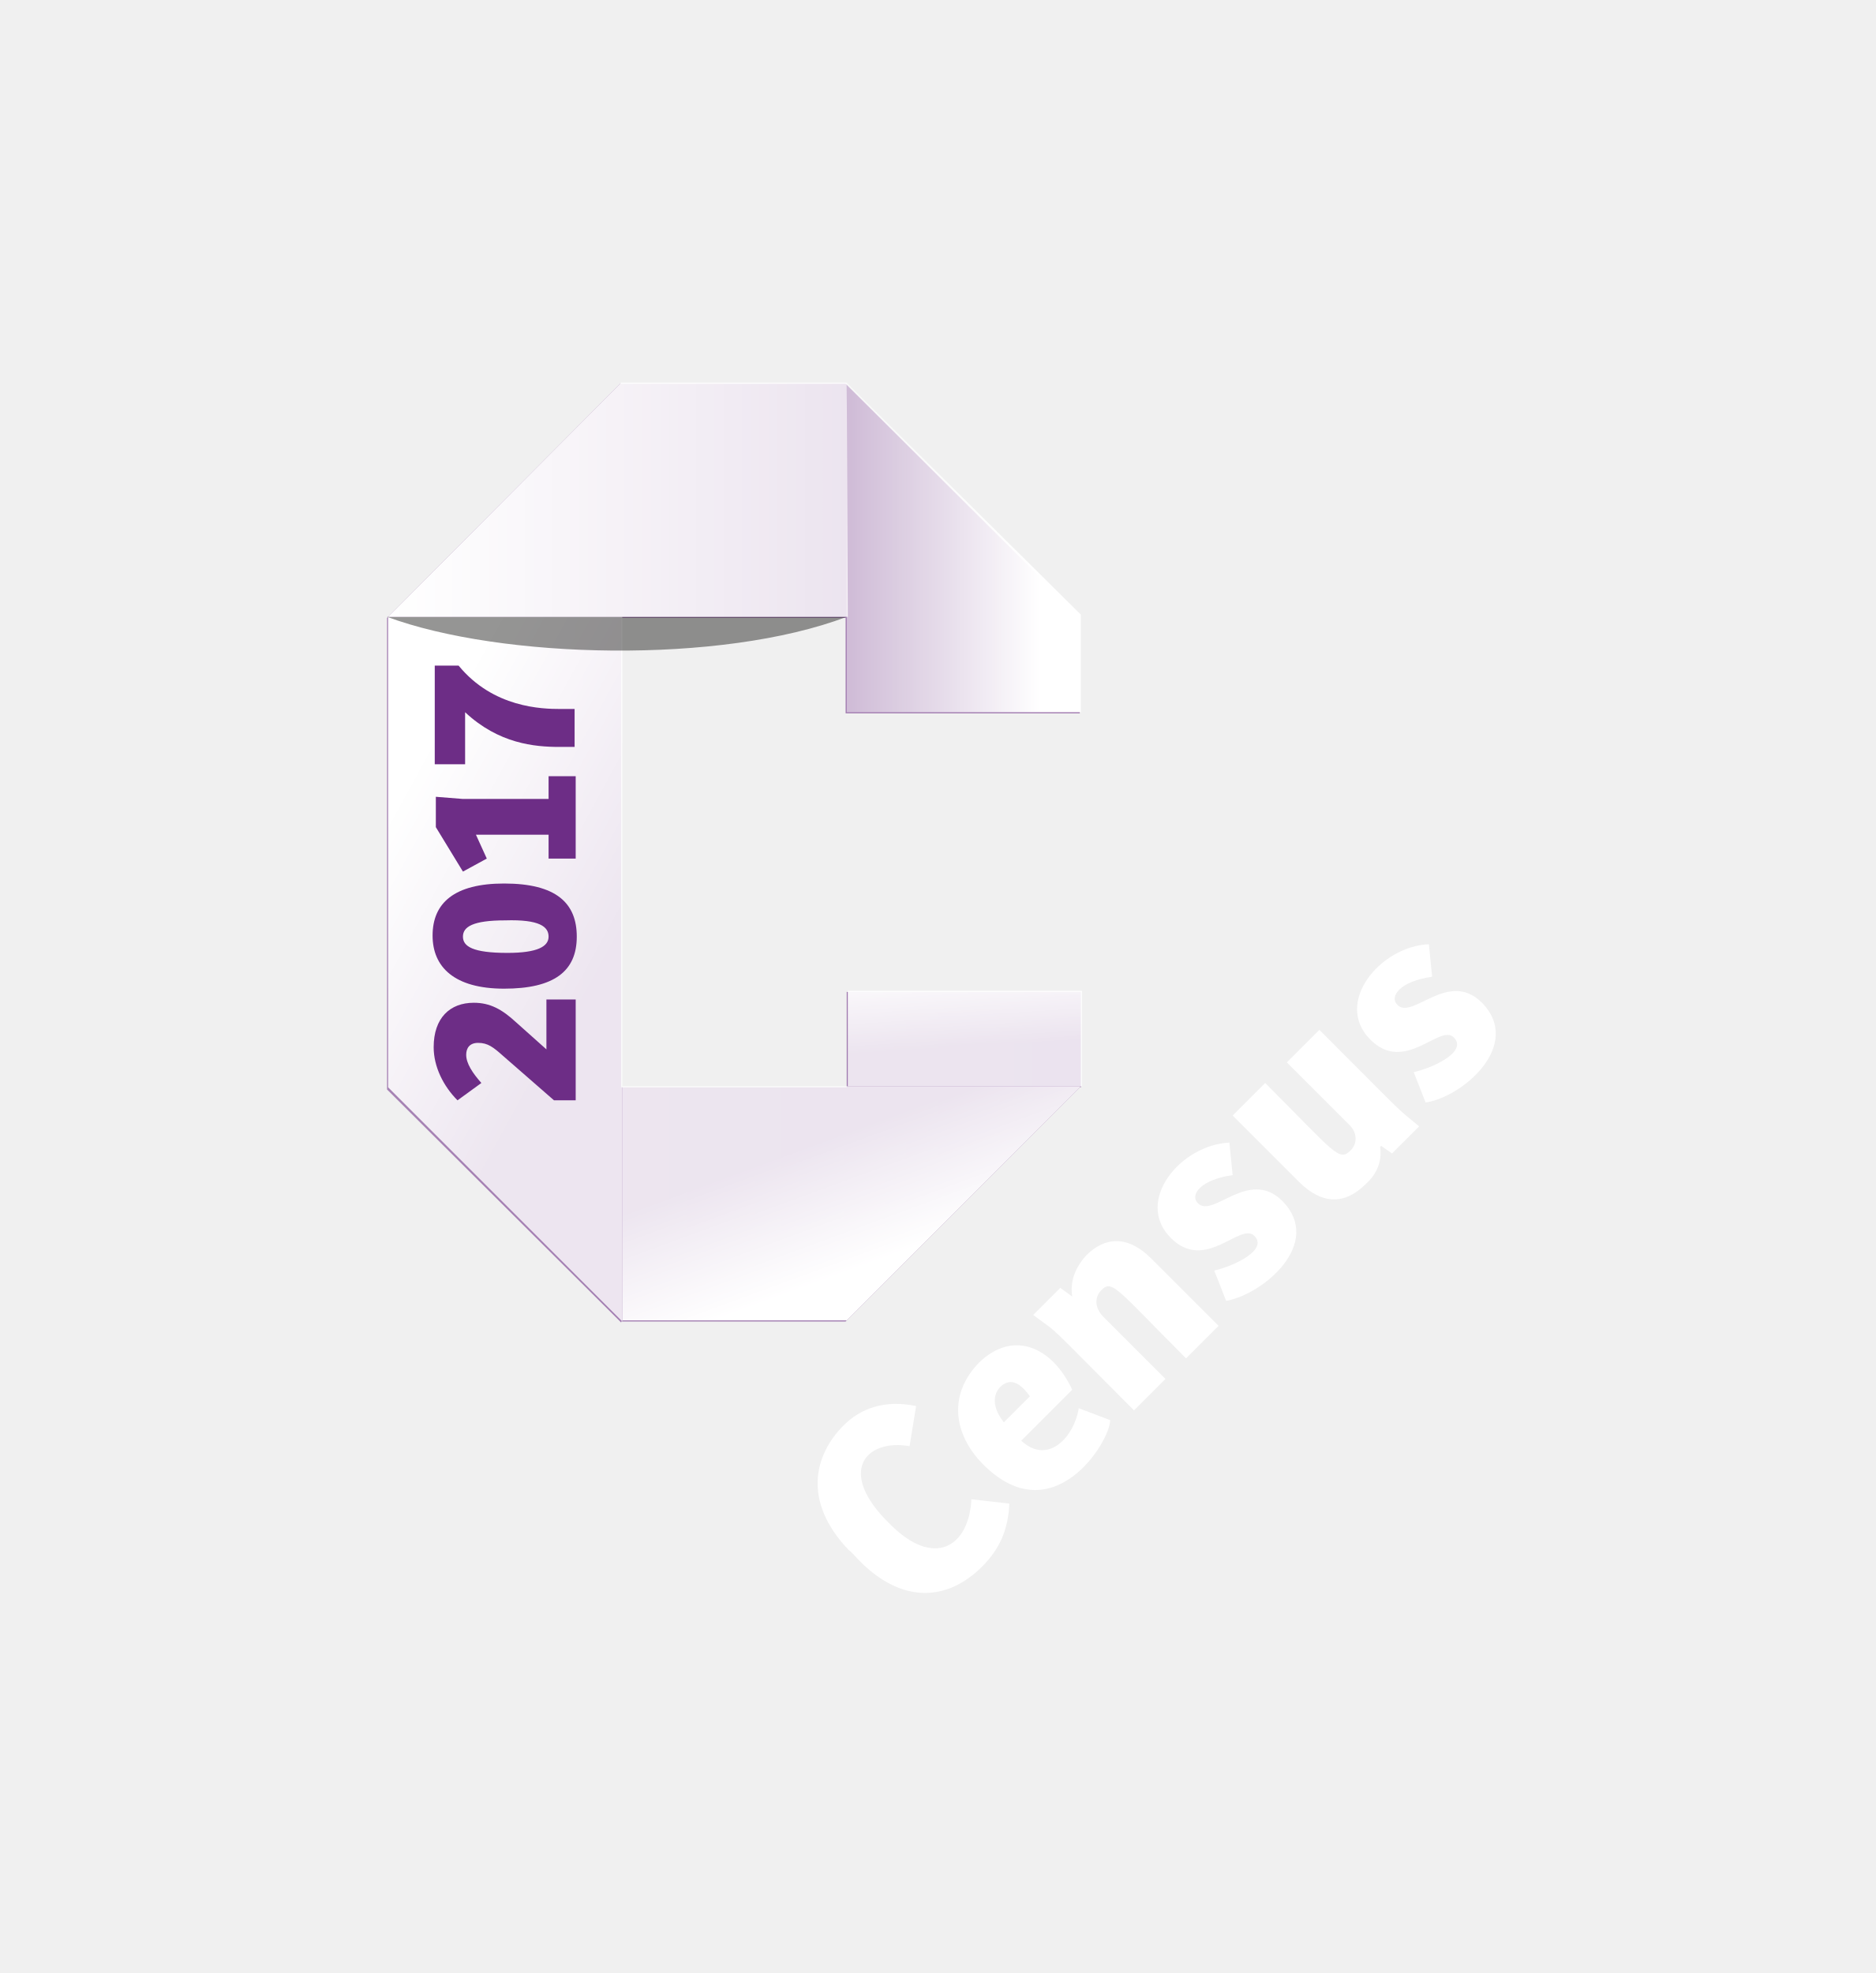
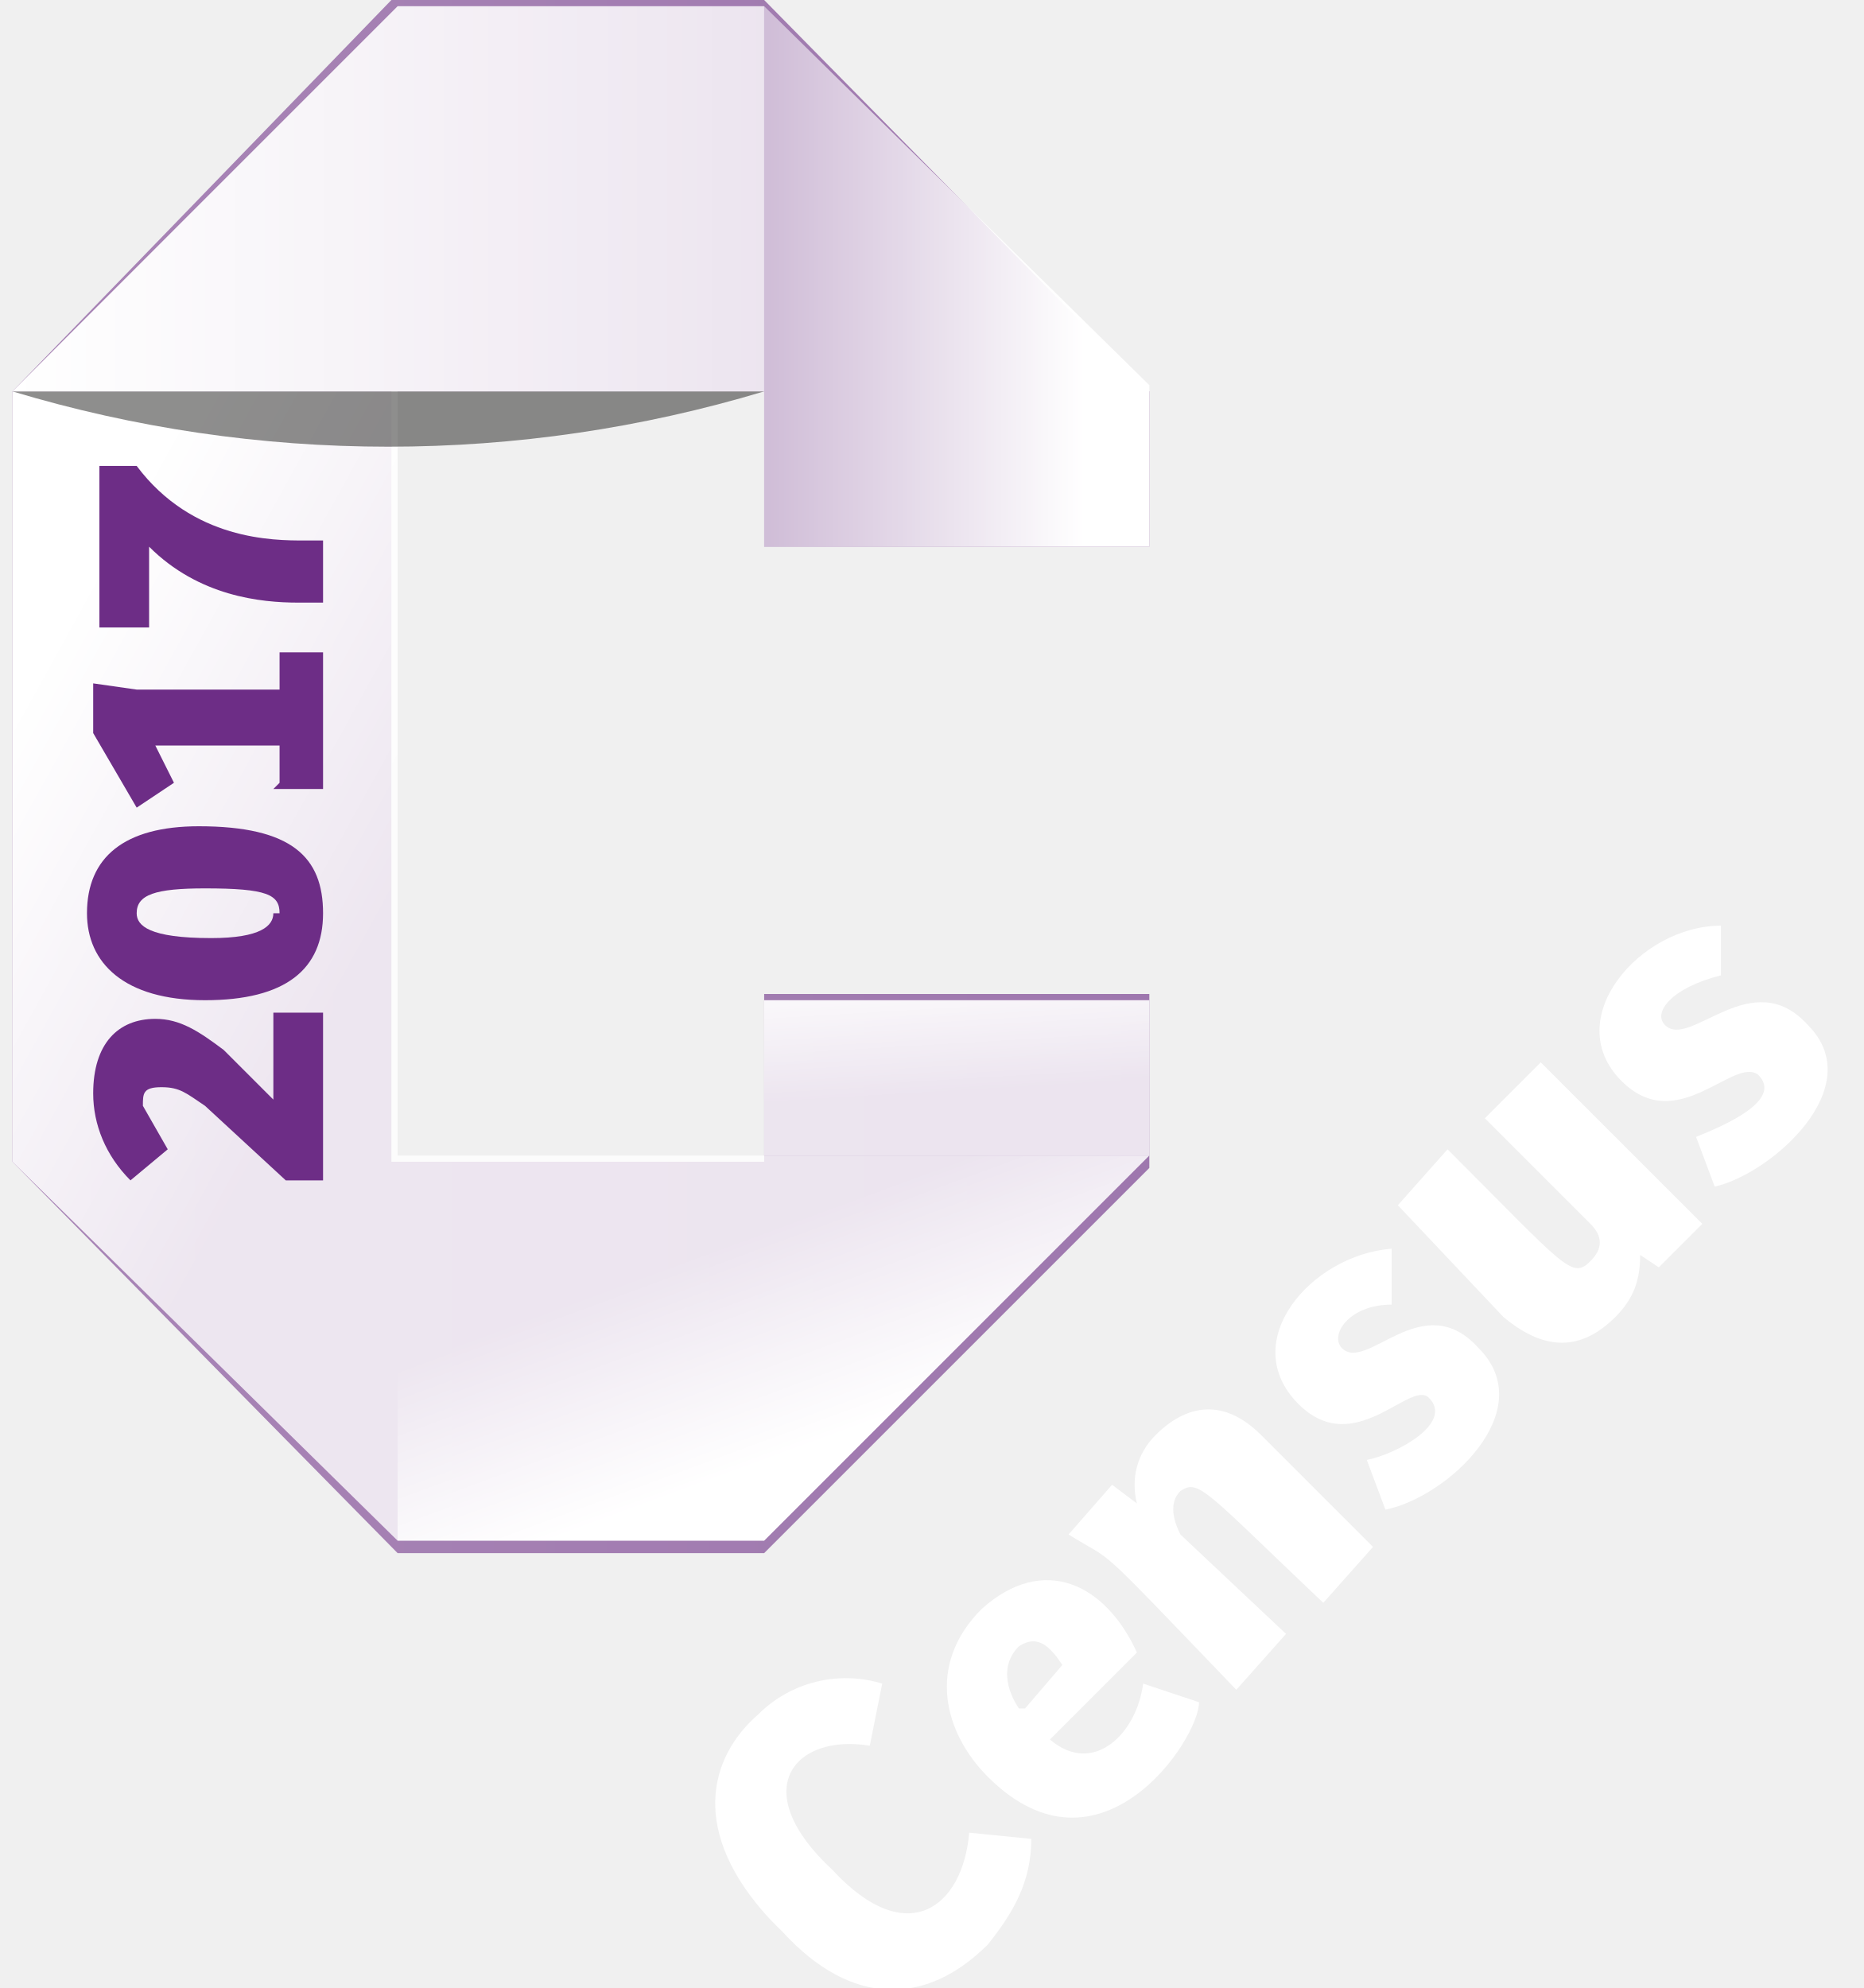
- <svg xmlns="http://www.w3.org/2000/svg" width="49.43" height="52" viewBox="-35 -35 173 182">
+ <svg xmlns="http://www.w3.org/2000/svg" viewBox="0 0 30 32">
  <defs>
-     <linearGradient x1="-.025%" y1="50.068%" x2="99.975%" y2="50.068%" id="qa">
+     <linearGradient x1="0%" y1="50.1%" y2="50.1%" id="a">
      <stop stop-color="#783D8F" offset="0%" />
      <stop stop-color="#682782" offset="100%" />
    </linearGradient>
-     <linearGradient x1="38.156%" y1="-30.264%" x2="51.356%" y2="58.536%" id="qb">
+     <linearGradient x1="38.2%" y1="-30.3%" x2="51.4%" y2="58.5%" id="b">
      <stop stop-color="#FFF" offset="0%" />
      <stop stop-color="#FFF" stop-opacity=".8" offset="100%" />
    </linearGradient>
-     <linearGradient x1="34.156%" y1="7.185%" x2="68.156%" y2="63.585%" id="qc">
+     <linearGradient x1="34.2%" y1="7.2%" x2="68.2%" y2="63.6%" id="c">
      <stop stop-color="#FFF" offset="0%" />
      <stop stop-color="#FFF" stop-opacity=".8" offset="100%" />
    </linearGradient>
-     <linearGradient x1="63.533%" y1="68.711%" x2="35.333%" y2="29.511%" id="qd">
+     <linearGradient x1="63.5%" y1="68.7%" x2="35.3%" y2="29.5%" id="d">
      <stop stop-color="#FFF" offset="0%" />
      <stop stop-color="#FFF" stop-opacity=".8" offset="100%" />
    </linearGradient>
-     <linearGradient x1="82.856%" y1="50.118%" x2="1.356%" y2="50.118%" id="qe">
+     <linearGradient x1="82.9%" y1="50.1%" x2="1.4%" y2="50.1%" id="e">
      <stop stop-color="#FFF" offset="0%" />
      <stop stop-color="#FFF" stop-opacity=".5" offset="100%" />
    </linearGradient>
-     <linearGradient x1="49.975%" y1="185.429%" x2="49.975%" y2="280.26%" id="qf">
+     <linearGradient x1="50%" y1="185.4%" x2="50%" y2="280.3%" id="f">
      <stop stop-color="#1E1E1C" offset="0%" />
      <stop stop-color="#1E1E1C" stop-opacity="0" offset="100%" />
    </linearGradient>
-     <linearGradient x1="-.925%" y1="49.911%" x2="99.675%" y2="49.911%" id="qg">
+     <linearGradient x1="-.9%" y1="49.9%" x2="99.7%" y2="49.9%" id="g">
      <stop stop-color="#FFF" offset="0%" />
      <stop stop-color="#FFF" stop-opacity=".8" offset="100%" />
    </linearGradient>
-     <linearGradient x1="-302.605%" y1="49.998%" x2="-206.716%" y2="49.998%" id="qh">
+     <linearGradient x1="-302.6%" y1="50%" x2="-206.7%" y2="50%" id="h">
      <stop stop-color="#1E1E1C" offset="0%" />
      <stop stop-color="#1E1E1C" stop-opacity="0" offset="100%" />
    </linearGradient>
  </defs>
  <g fill="none" fill-rule="evenodd">
-     <path d="M43.1 56.5v8.8H22.3V22H43v8.8h21.6v-8.9L43 .4H22.2C20.6 2 1.5 21.2.7 22v43.5L22.3 87v-.1H43l21.6-21.6h.1v-8.8H43.1z" opacity=".61" fill="url(#qa)" />
-     <path fill="url(#qb)" d="M43.2 56.4h21.6v8.8H43.2z" />
-     <path fill="url(#qc)" d="M.8 65.3l21.6 21.6v-65H.8z" />
-     <path fill="url(#qd)" d="M64.7 65.2L43.1 86.8H22.4V65.2z" />
-     <path fill="url(#qe)" d="M43.1 30.7h21.6v-9L43.1.3z" />
-     <path d="M54.6 103.3l3.5.4c-.1 2.4-.9 4.2-2.5 5.8-3.3 3.3-7.5 3.4-11.4-.6-.1-.1-.8-.9-.9-.9-4.4-4.6-3.1-8.9-.5-11.5 1.6-1.6 3.8-2.4 6.7-1.8l-.6 3.7c-4.1-.7-6.7 2.4-1.9 7.1 4.2 4.3 7.4 2.1 7.6-2.2zm15-8.2c-8.5-8.5-6.6-6.8-9.3-8.8l2.5-2.5 1.1.8c-.2-1.3.2-2.6 1.3-3.8 1.7-1.7 3.8-1.9 6 .3l6.2 6.2-3 3C68 83.9 67.6 83 66.6 84c-.7.7-.6 1.7.2 2.5l5.7 5.7-2.9 2.9zM77 82.2c1.8-.4 5-1.9 3.7-3.2-1.3-1.3-4.5 3.4-7.7.2-3.4-3.4.9-8.6 5.4-8.8l.3 3c-2.9.4-4 1.8-3.2 2.6 1.4 1.4 4.7-3.3 7.8-.2 3.8 3.9-1.8 8.6-5.2 9.2L77 82.2zM86.7 60c8.6 8.6 6.8 6.9 9.2 8.9l-2.5 2.5-1-.7-.1.1c.2 1.3-.3 2.5-1.3 3.4-2 2-4.1 1.9-6.2-.2l-6.1-6.1 3-3c6.5 6.5 6.8 7.3 7.9 6.2.6-.6.6-1.6-.1-2.3L83.7 63l3-3zm8.7 3.9c1.8-.4 5-1.9 3.7-3.2-1.3-1.3-4.5 3.4-7.7.2-3.4-3.4.9-8.6 5.4-8.8l.3 3c-2.9.4-4 1.8-3.2 2.6 1.4 1.4 4.7-3.3 7.8-.2 3.8 3.9-1.8 8.7-5.2 9.2l-1.1-2.8zM63.9 93.2l-4.7 4.7c2.5 2.3 4.9-.4 5.3-3l2.9 1.1c0 2-5.3 10.5-11.7 4.1-2.6-2.6-3.4-6.3-.4-9.4 3.2-3.1 6.8-1.4 8.6 2.5zm-6.3 3l2.4-2.4c-.8-1.1-1.7-1.8-2.7-.9-.9.9-.6 2.2.3 3.3z" fill="#FFF" />
-     <path d="M43.1.9H.7c10.5 3.9 30.8 4.4 42.4 0z" opacity=".47" transform="translate(0 21)" fill="url(#qf)" />
-     <path fill="url(#qg)" d="M43.1.3H22.3L.8 21.9h42.4z" />
-     <path d="M2.7 26.6C2.3 17.2 1.6 7.5.4 0v57.9c1.5-11.3 2.7-22.7 2.3-31.3z" opacity=".47" transform="translate(22 29)" fill="url(#qh)" />
-     <path d="M9.4 64.9C8.6 64 8 63.1 8 62.3c0-.6.3-1.1 1.1-1.1.9 0 1.4.4 2.3 1.2l4.7 4.1h2v-9.3h-2.7v4.6l-2.8-2.5c-1.3-1.2-2.4-1.8-3.9-1.8-2.2 0-3.7 1.4-3.7 4.1 0 1.8.9 3.6 2.2 4.9l2.2-1.6zM4.9 51.3c0 2.9 2 4.9 6.6 4.9s6.7-1.6 6.7-4.8c0-3.1-1.9-4.9-6.7-4.9-4.6 0-6.6 1.8-6.6 4.8zm10.7.1c0 .9-1 1.5-3.8 1.5-3.2 0-4.1-.6-4.1-1.5s.9-1.5 3.9-1.5c3.2-.1 4 .6 4 1.5zm0-7.2h2.5v-7.6h-2.5v2.1H7.7l-2.5-.2v2.8l2.5 4.1 2.2-1.2-1-2.2h6.7v2.2zm-7.7-8.7v-4.8c3.1 2.9 6.4 3.2 8.7 3.2H18v-3.5h-1.3c-1.7 0-6.2-.1-9.4-4H5.1v9.1h2.8z" fill="#6D2D86" />
+     <path d="M12.3 16.1v2.6h-6V6.3h6v2.5h6.2V6.3L12.3 0h-6L.2 6.3v12.4L6.4 25h5.9l6.2-6.2V16h-6.2z" fill="url(#a)" opacity=".6" />
+     <path fill="url(#b)" d="M12.3 16.1h6.2v2.5h-6.2z" />
+     <path fill="url(#c)" d="M.2 18.7l6.2 6.1V6.3H.2z" />
+     <path fill="url(#d)" d="M18.5 18.6l-6.2 6.2H6.4v-6.2z" />
+     <path fill="url(#e)" d="M12.3 8.8h6.2V6.2L12.3.1z" />
+     <path d="M15.6 29.5l1 .1c0 .7-.3 1.2-.7 1.7-1 1-2.2 1-3.3-.2l-.2-.2c-1.3-1.4-1-2.6-.2-3.3a2 2 0 0 1 2-.5l-.2 1c-1.2-.2-2 .7-.6 2 1.2 1.3 2.1.6 2.2-.6zm4.3-2.3c-2.4-2.5-1.9-2-2.7-2.5l.7-.8.4.3c-.1-.4 0-.8.3-1.1.5-.5 1.1-.6 1.7 0l1.8 1.8-.8.9c-1.9-1.8-2-2-2.3-1.8-.2.2-.1.5 0 .7l1.7 1.6-.8.9zm2.1-3.7c.5-.1 1.4-.6 1-1-.3-.3-1.2 1-2.1.1-1-1 .2-2.4 1.5-2.5v.9c-.7 0-1 .5-.8.7.4.4 1.3-1 2.2 0 1 1-.5 2.4-1.5 2.6l-.3-.8zm2.8-6.4l2.6 2.6-.7.7-.3-.2c0 .4-.1.7-.4 1-.6.6-1.2.5-1.8 0l-1.7-1.8.8-.9c1.9 1.9 2 2.1 2.3 1.8.2-.2.2-.4 0-.6L23.9 18l.9-.9zm2.5 1.2c.5-.2 1.4-.6 1-1-.4-.3-1.3 1-2.2.1-1-1 .3-2.5 1.6-2.5v.8c-.8.2-1.1.6-.9.8.4.4 1.4-1 2.3 0 1 1-.6 2.4-1.5 2.6l-.3-.8zm-9 8.3L16.9 28c.7.6 1.4-.1 1.5-.9l.9.3c0 .6-1.6 3-3.4 1.2-.7-.7-1-1.8-.1-2.7 1-.9 2-.4 2.5.7zm-1.8.9l.6-.7c-.2-.3-.4-.5-.7-.3-.3.3-.2.7 0 1z" fill="#FFF" fill-rule="nonzero" />
+     <path d="M12.3 6.3H.2a21 21 0 0 0 12.1 0z" fill="url(#f)" opacity=".5" />
+     <path fill="url(#g)" d="M12.3.1H6.4L.2 6.3h12.1z" />
+     <path d="M7 15.9c0-2.7-.3-5.5-.6-7.6v16.5c.4-3.2.8-6.5.7-9z" fill="url(#h)" opacity=".5" />
+     <path d="M2.7 18.5l-.4-.7c0-.2 0-.3.3-.3s.4.1.7.3L4.6 19h.6v-2.7h-.8v1.4l-.8-.8c-.4-.3-.7-.5-1.1-.5-.6 0-1 .4-1 1.2 0 .5.2 1 .6 1.4l.6-.5zm-1.3-3.8c0 .8.6 1.4 1.9 1.4 1.3 0 1.9-.5 1.9-1.4 0-.9-.5-1.4-2-1.4-1.2 0-1.8.5-1.8 1.4zm3 0c0 .2-.2.4-1 .4-1 0-1.2-.2-1.2-.4 0-.3.3-.4 1.1-.4 1 0 1.2.1 1.2.4zm0-2h.8v-2.2h-.7v.6H2.2l-.7-.1v.8l.7 1.2.6-.4-.3-.6h2v.6zM2.4 10V8.8c.8.8 1.8.9 2.4.9h.4v-1h-.3c-.5 0-1.8 0-2.7-1.2h-.6v2.6h.8z" fill="#6D2D86" fill-rule="nonzero" />
  </g>
</svg>
